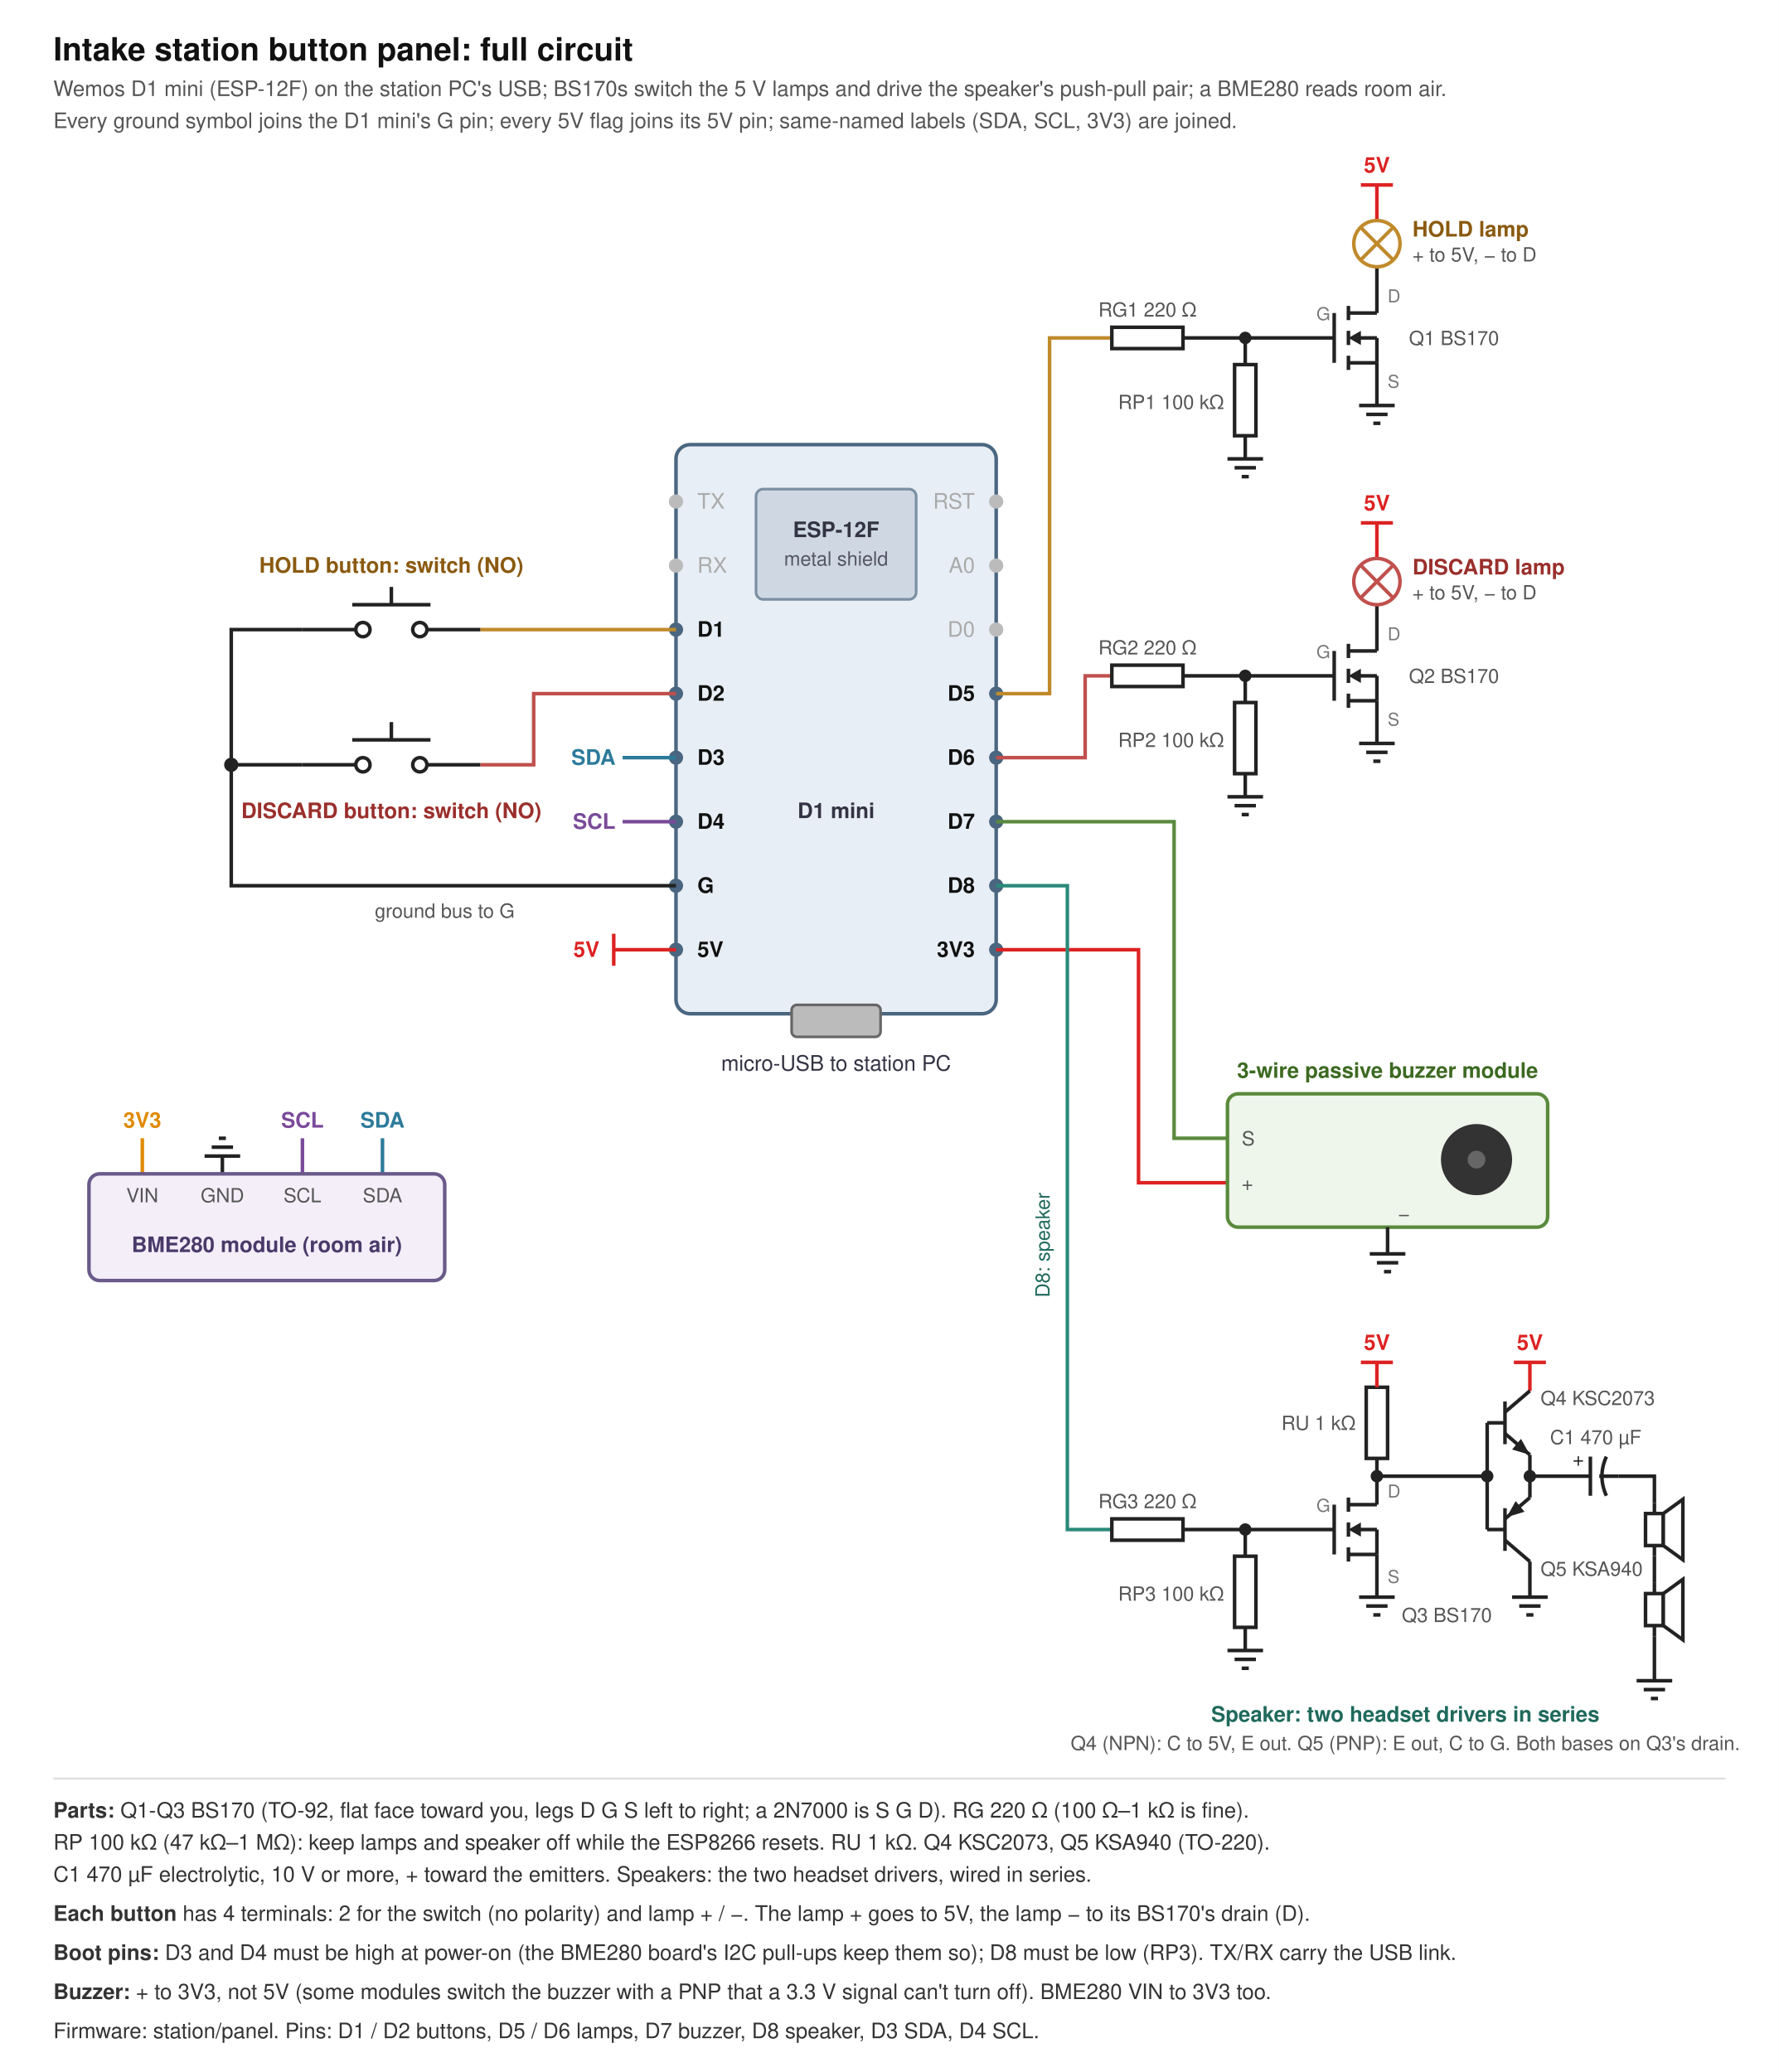
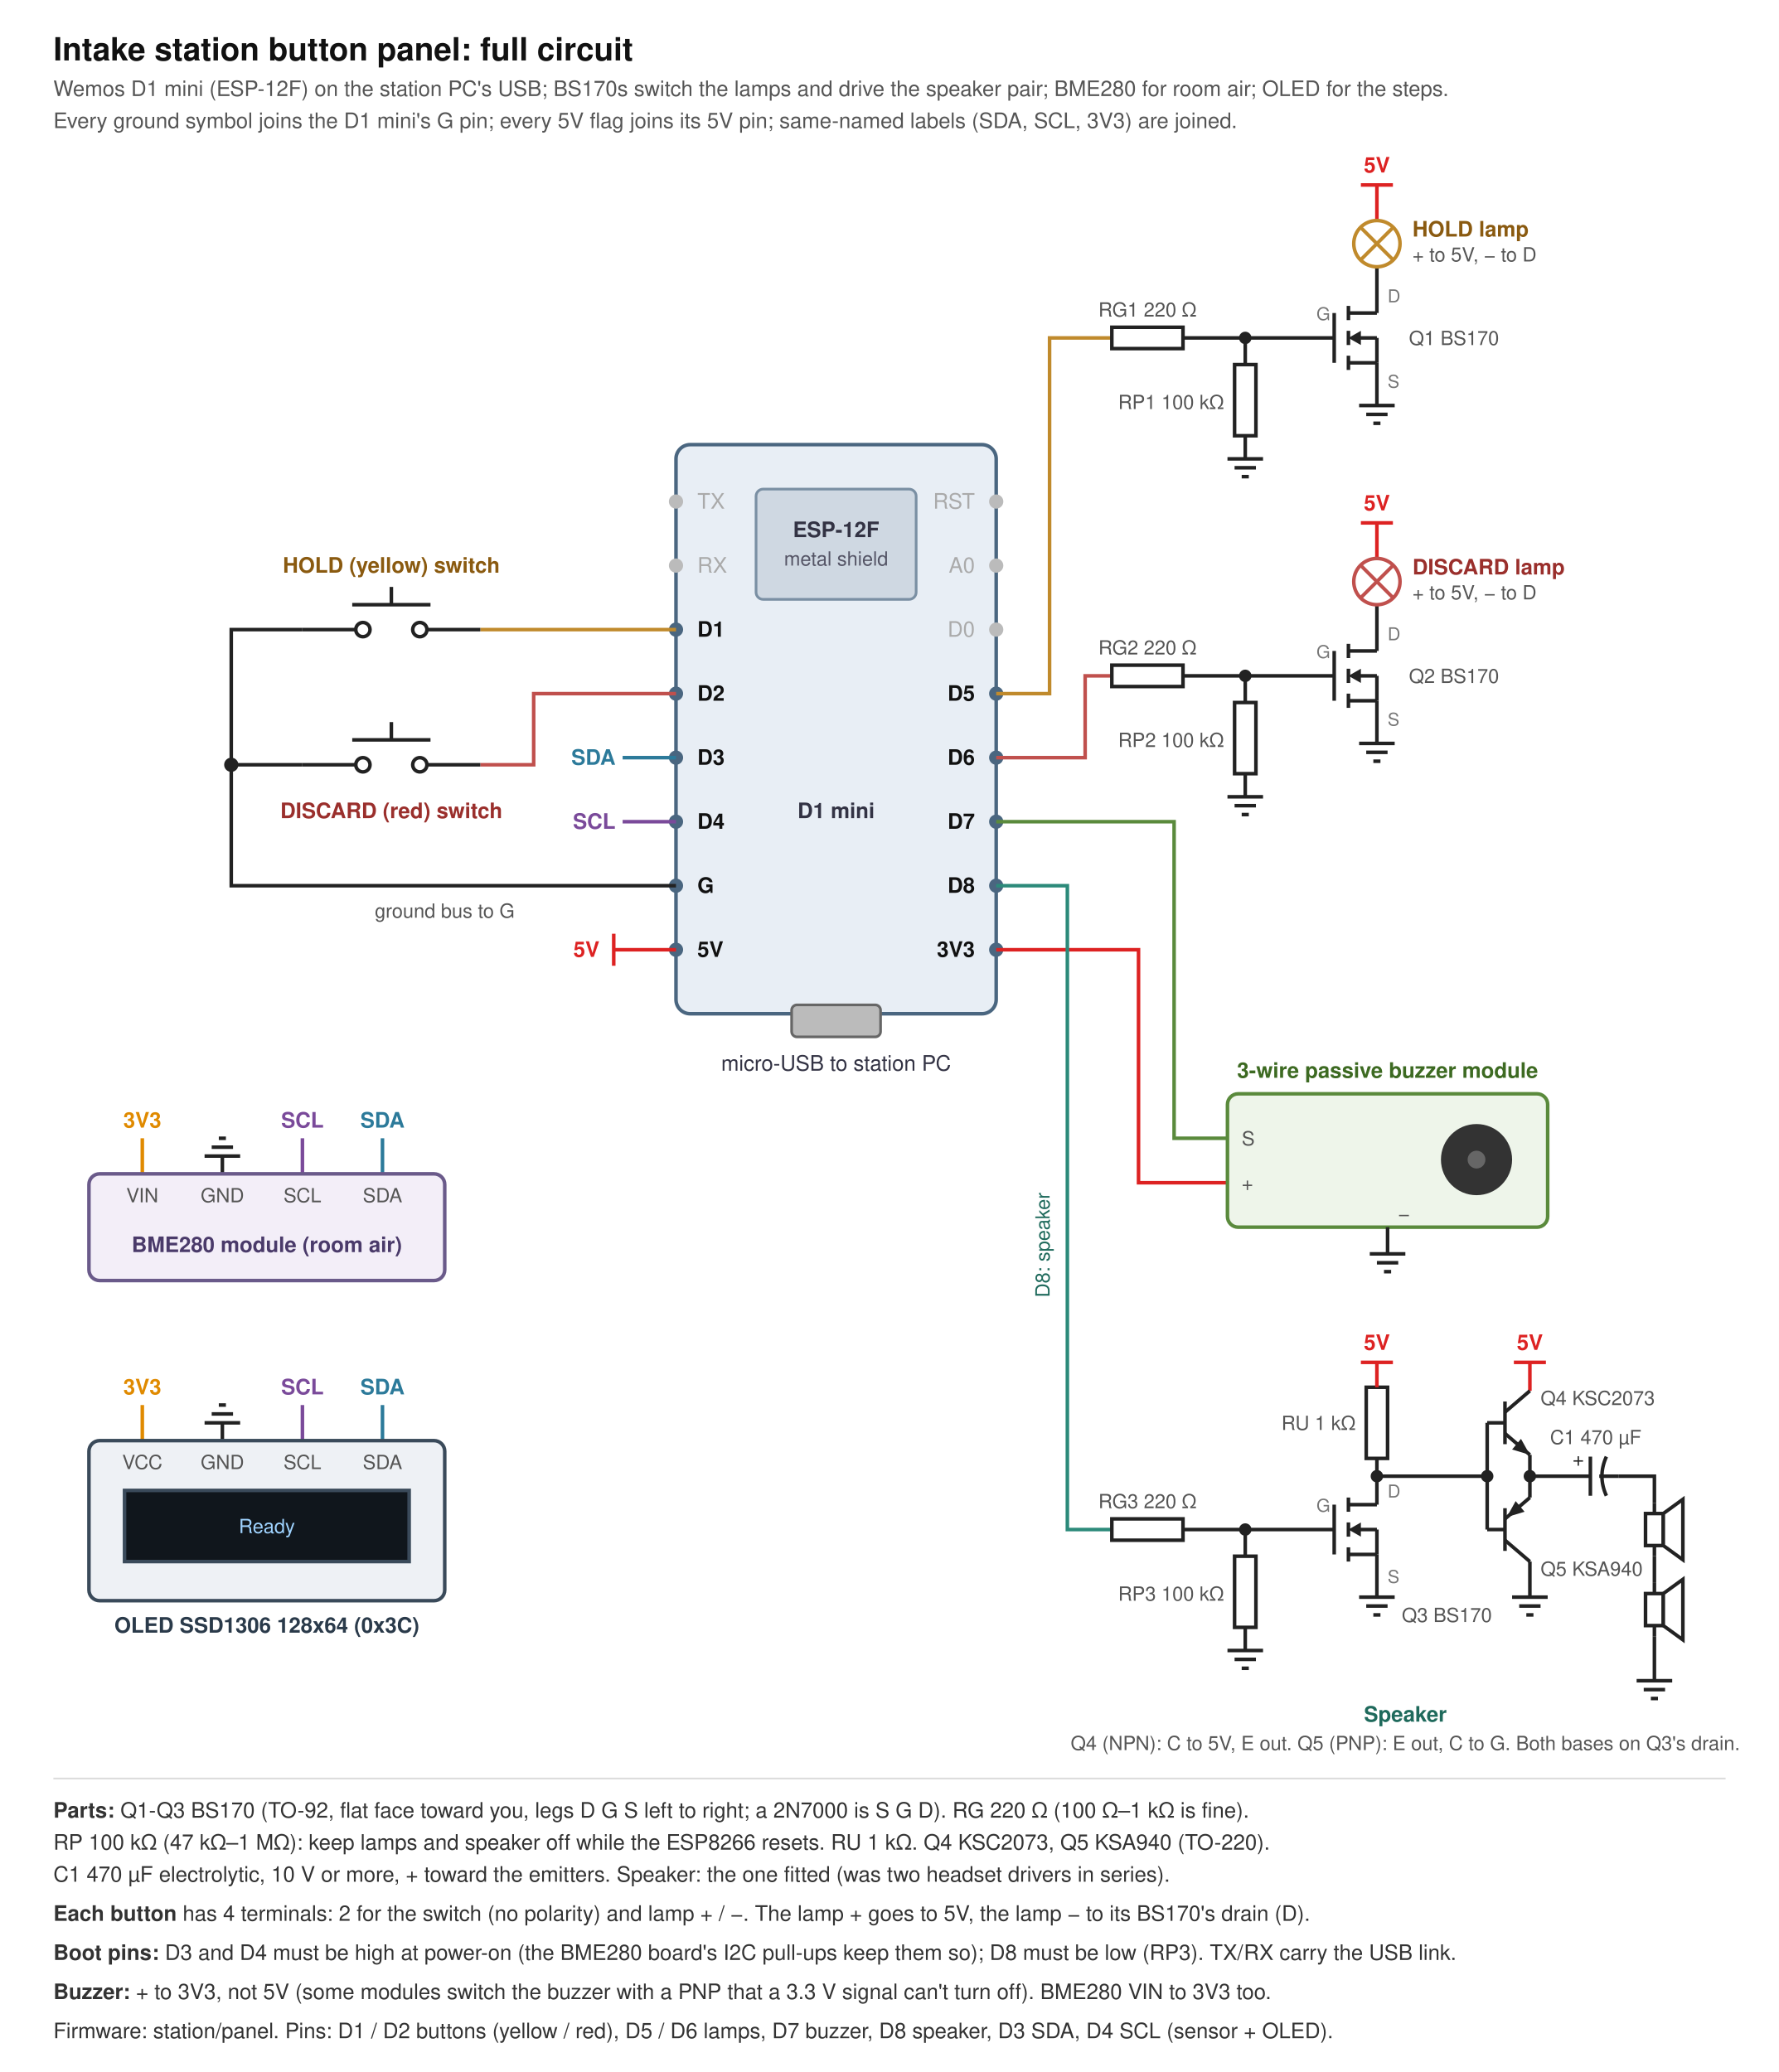
<svg xmlns="http://www.w3.org/2000/svg" viewBox="0 0 1000 1165" font-family="Segoe UI, Helvetica, Arial, sans-serif" font-size="12">
  <rect width="1000" height="1165" fill="#ffffff" />
  <defs>
    <g id="gnd" stroke="#222" stroke-width="2">
      <line x1="-10" y1="0" x2="10" y2="0" />
      <line x1="-6" y1="5" x2="6" y2="5" />
      <line x1="-2" y1="10" x2="2" y2="10" />
    </g>
    <g id="v5" stroke="#d22" stroke-width="2">
      <line x1="-9" y1="0" x2="9" y2="0" />
    </g>
    <g id="nmos" stroke="#222" stroke-width="2" fill="none">
      <line x1="0" y1="-14" x2="0" y2="14" />
      <line x1="8" y1="-18" x2="8" y2="-10" />
      <line x1="8" y1="-4" x2="8" y2="4" />
      <line x1="8" y1="10" x2="8" y2="18" />
      <polyline points="8,-14 24,-14" />
      <polyline points="8,14 24,14" />
      <line x1="24" y1="0" x2="24" y2="14" />
      <line x1="24" y1="0" x2="14" y2="0" />
      <polygon points="8,0 15,-4 15,4" fill="#222" stroke="none" />
    </g>
    <g id="sw" stroke="#222" stroke-width="2" fill="none">
      <line x1="0" y1="0" x2="-30" y2="0" />
      <line x1="-70" y1="0" x2="-100" y2="0" />
      <circle cx="-34" cy="0" r="4" fill="#fff" />
      <circle cx="-66" cy="0" r="4" fill="#fff" />
      <line x1="-72" y1="-14" x2="-28" y2="-14" />
      <line x1="-50" y1="-14" x2="-50" y2="-24" />
    </g>
    <g id="lamp" stroke-width="2">
      <circle cx="0" cy="0" r="13" fill="#fff" />
      <line x1="-9" y1="-9" x2="9" y2="9" />
      <line x1="9" y1="-9" x2="-9" y2="9" />
    </g>
    <g id="npn" stroke="#222" stroke-width="2" fill="none">
      <line x1="0" y1="0" x2="10" y2="0" />
      <line x1="10" y1="-12" x2="10" y2="12" />
      <line x1="10" y1="-6" x2="24" y2="-18" />
      <line x1="10" y1="6" x2="24" y2="18" />
      <polygon points="24,18 14,15 19,9" fill="#222" stroke="none" />
    </g>
    <g id="pnp" stroke="#222" stroke-width="2" fill="none">
      <line x1="0" y1="0" x2="10" y2="0" />
      <line x1="10" y1="-12" x2="10" y2="12" />
      <line x1="10" y1="-6" x2="24" y2="-18" />
      <line x1="10" y1="6" x2="24" y2="18" />
      <polygon points="11,-7 21,-10 16,-16" fill="#222" stroke="none" />
    </g>
    <g id="ecap" stroke="#222" stroke-width="2" fill="none">
      <line x1="0" y1="0" x2="10" y2="0" />
      <line x1="10" y1="-11" x2="10" y2="11" />
      <path d="M19,-11 Q14,0 19,11" />
      <line x1="15" y1="0" x2="26" y2="0" />
    </g>
    <g id="spk" stroke="#222" stroke-width="2" fill="#fff">
      <line x1="0" y1="0" x2="0" y2="6" />
      <line x1="0" y1="24" x2="0" y2="30" />
      <rect x="-5" y="6" width="10" height="18" />
      <polygon points="5,6 16,-2 16,32 5,24" />
    </g>
  </defs>
  <text x="30" y="34" font-size="18" font-weight="600" fill="#111">Intake station button panel: full circuit</text>
-   <text x="30" y="54" fill="#555">Wemos D1 mini (ESP-12F) on the station PC's USB; BS170s switch the 5 V lamps and drive the speaker's push-pull pair; a BME280 reads room air.</text>
+   <text x="30" y="54" fill="#555">Wemos D1 mini (ESP-12F) on the station PC's USB; BS170s switch the lamps and drive the speaker pair; BME280 for room air; OLED for the steps.</text>
  <text x="30" y="72" fill="#555">Every ground symbol joins the D1 mini's G pin; every 5V flag joins its 5V pin; same-named labels (SDA, SCL, 3V3) are joined.</text>
  <rect x="380" y="250" width="180" height="320" rx="8" fill="#e8eef5" stroke="#4a6680" stroke-width="2" />
  <rect x="425" y="275" width="90" height="62" rx="4" fill="#cfd8e2" stroke="#7a8fa3" stroke-width="1.5" />
  <text x="470" y="302" text-anchor="middle" fill="#334" font-weight="600">ESP-12F</text>
  <text x="470" y="318" text-anchor="middle" fill="#556" font-size="11">metal shield</text>
  <text x="470" y="460" text-anchor="middle" fill="#334" font-weight="600">D1 mini</text>
  <rect x="445" y="565" width="50" height="18" rx="3" fill="#bbb" stroke="#666" stroke-width="1.5" />
  <text x="470" y="602" text-anchor="middle" fill="#334">micro-USB to station PC</text>
  <g font-size="12">
    <text x="392" y="286" fill="#aaa">TX</text>
    <text x="392" y="322" fill="#aaa">RX</text>
    <text x="392" y="358" font-weight="700" fill="#111">D1</text>
    <text x="392" y="394" font-weight="700" fill="#111">D2</text>
    <text x="392" y="430" font-weight="700" fill="#111">D3</text>
    <text x="392" y="466" font-weight="700" fill="#111">D4</text>
    <text x="392" y="502" font-weight="700" fill="#111">G</text>
    <text x="392" y="538" font-weight="700" fill="#111">5V</text>
    <text x="548" y="286" text-anchor="end" fill="#aaa">RST</text>
    <text x="548" y="322" text-anchor="end" fill="#aaa">A0</text>
    <text x="548" y="358" text-anchor="end" fill="#aaa">D0</text>
    <text x="548" y="394" text-anchor="end" font-weight="700" fill="#111">D5</text>
    <text x="548" y="430" text-anchor="end" font-weight="700" fill="#111">D6</text>
    <text x="548" y="466" text-anchor="end" font-weight="700" fill="#111">D7</text>
    <text x="548" y="502" text-anchor="end" font-weight="700" fill="#111">D8</text>
    <text x="548" y="538" text-anchor="end" font-weight="700" fill="#111">3V3</text>
  </g>
  <g fill="#4a6680">
    <circle cx="380" cy="282" r="4" fill="#bbb" />
    <circle cx="380" cy="318" r="4" fill="#bbb" />
    <circle cx="380" cy="354" r="4" />
    <circle cx="380" cy="390" r="4" />
    <circle cx="380" cy="426" r="4" />
    <circle cx="380" cy="462" r="4" />
    <circle cx="380" cy="498" r="4" />
    <circle cx="380" cy="534" r="4" />
    <circle cx="560" cy="282" r="4" fill="#bbb" />
    <circle cx="560" cy="318" r="4" fill="#bbb" />
    <circle cx="560" cy="354" r="4" fill="#bbb" />
    <circle cx="560" cy="390" r="4" />
    <circle cx="560" cy="426" r="4" />
    <circle cx="560" cy="462" r="4" />
    <circle cx="560" cy="498" r="4" />
    <circle cx="560" cy="534" r="4" />
  </g>
  <g stroke="#222" stroke-width="2" fill="none">
    <line x1="380" y1="354" x2="270" y2="354" stroke="#c08a2c" />
    <polyline points="380,390 300,390 300,430 270,430" stroke="#c0504d" />
    <polyline points="170,354 130,354 130,498 380,498" />
    <line x1="170" y1="430" x2="130" y2="430" />
    <line x1="380" y1="534" x2="345" y2="534" stroke="#d22" />
    <line x1="345" y1="525" x2="345" y2="543" stroke="#d22" />
  </g>
  <use href="#sw" x="270" y="354" />
  <use href="#sw" x="270" y="430" />
  <circle cx="130" cy="430" r="4" fill="#222" />
-   <text x="220" y="322" text-anchor="middle" font-weight="600" fill="#8a5a10">HOLD button: switch (NO)</text>
-   <text x="220" y="460" text-anchor="middle" font-weight="600" fill="#9a2f2c">DISCARD button: switch (NO)</text>
+   <text x="220" y="322" text-anchor="middle" font-weight="600" fill="#8a5a10">HOLD (yellow) switch</text>
+   <text x="220" y="460" text-anchor="middle" font-weight="600" fill="#9a2f2c">DISCARD (red) switch</text>
  <text x="250" y="516" text-anchor="middle" font-size="11" fill="#555">ground bus to G</text>
  <text x="337" y="538" text-anchor="end" fill="#d22" font-weight="600">5V</text>
  <g stroke="#222" stroke-width="2" fill="none">
    <polyline points="560,390 590,390 590,190 625,190" stroke="#c08a2c" />
    <rect x="625" y="184" width="40" height="12" fill="#fff" />
    <line x1="665" y1="190" x2="750" y2="190" />
    <line x1="700" y1="190" x2="700" y2="205" />
    <rect x="694" y="205" width="12" height="40" fill="#fff" />
    <line x1="700" y1="245" x2="700" y2="258" />
    <line x1="774" y1="176" x2="774" y2="150" />
    <line x1="774" y1="124" x2="774" y2="104" stroke="#d22" />
    <line x1="774" y1="204" x2="774" y2="228" />
  </g>
  <circle cx="700" cy="190" r="3.5" fill="#222" />
  <use href="#nmos" x="750" y="190" />
  <use href="#lamp" x="774" y="137" stroke="#c08a2c" />
  <use href="#v5" x="774" y="104" />
  <use href="#gnd" x="774" y="228" />
  <use href="#gnd" x="700" y="258" />
  <text x="774" y="97" text-anchor="middle" fill="#d22" font-weight="600">5V</text>
  <text x="645" y="178" text-anchor="middle" font-size="11" fill="#555">RG1 220 Ω</text>
  <text x="688" y="230" text-anchor="end" font-size="11" fill="#555">RP1 100 kΩ</text>
  <text x="792" y="194" font-size="11" fill="#555">Q1 BS170</text>
  <text x="780" y="170" font-size="10" fill="#777">D</text>
  <text x="780" y="218" font-size="10" fill="#777">S</text>
  <text x="740" y="180" font-size="10" fill="#777">G</text>
  <text x="794" y="133" font-weight="600" fill="#8a5a10">HOLD lamp</text>
  <text x="794" y="147" font-size="11" fill="#555">+ to 5V, − to D</text>
  <g stroke="#222" stroke-width="2" fill="none">
    <polyline points="560,426 610,426 610,380 625,380" stroke="#c0504d" />
    <rect x="625" y="374" width="40" height="12" fill="#fff" />
    <line x1="665" y1="380" x2="750" y2="380" />
    <line x1="700" y1="380" x2="700" y2="395" />
    <rect x="694" y="395" width="12" height="40" fill="#fff" />
    <line x1="700" y1="435" x2="700" y2="448" />
    <line x1="774" y1="366" x2="774" y2="340" />
    <line x1="774" y1="314" x2="774" y2="294" stroke="#d22" />
    <line x1="774" y1="394" x2="774" y2="418" />
  </g>
  <circle cx="700" cy="380" r="3.5" fill="#222" />
  <use href="#nmos" x="750" y="380" />
  <use href="#lamp" x="774" y="327" stroke="#c0504d" />
  <use href="#v5" x="774" y="294" />
  <use href="#gnd" x="774" y="418" />
  <use href="#gnd" x="700" y="448" />
  <text x="774" y="287" text-anchor="middle" fill="#d22" font-weight="600">5V</text>
  <text x="645" y="368" text-anchor="middle" font-size="11" fill="#555">RG2 220 Ω</text>
  <text x="688" y="420" text-anchor="end" font-size="11" fill="#555">RP2 100 kΩ</text>
  <text x="792" y="384" font-size="11" fill="#555">Q2 BS170</text>
  <text x="780" y="360" font-size="10" fill="#777">D</text>
  <text x="780" y="408" font-size="10" fill="#777">S</text>
  <text x="740" y="370" font-size="10" fill="#777">G</text>
  <text x="794" y="323" font-weight="600" fill="#9a2f2c">DISCARD lamp</text>
  <text x="794" y="337" font-size="11" fill="#555">+ to 5V, − to D</text>
  <g stroke="#222" stroke-width="2" fill="none">
    <polyline points="560,462 660,462 660,640 690,640" stroke="#5a8a3c" />
    <polyline points="560,534 640,534 640,665 690,665" stroke="#d22" />
    <rect x="690" y="615" width="180" height="75" rx="6" fill="#eef5ea" stroke="#5a8a3c" />
    <line x1="780" y1="690" x2="780" y2="705" />
  </g>
  <circle cx="830" cy="652" r="20" fill="#333" />
  <circle cx="830" cy="652" r="5" fill="#666" />
  <use href="#gnd" x="780" y="705" />
  <text x="780" y="606" text-anchor="middle" font-weight="600" fill="#3d6a22">3-wire passive buzzer module</text>
  <text x="698" y="644" font-size="11" fill="#555">S</text>
  <text x="698" y="669" font-size="11" fill="#555">+</text>
  <text x="786" y="686" font-size="11" fill="#555">−</text>
  <g stroke-width="2" fill="none">
    <line x1="380" y1="426" x2="350" y2="426" stroke="#2c7a9a" />
    <line x1="380" y1="462" x2="350" y2="462" stroke="#7a4a9a" />
  </g>
  <text x="346" y="430" text-anchor="end" font-weight="700" fill="#2c7a9a">SDA</text>
  <text x="346" y="466" text-anchor="end" font-weight="700" fill="#7a4a9a">SCL</text>
  <g stroke-width="2" fill="none">
    <line x1="80" y1="660" x2="80" y2="640" stroke="#e08a00" />
    <line x1="125" y1="660" x2="125" y2="650" stroke="#222" />
    <line x1="170" y1="660" x2="170" y2="640" stroke="#7a4a9a" />
    <line x1="215" y1="660" x2="215" y2="640" stroke="#2c7a9a" />
    <rect x="50" y="660" width="200" height="60" rx="6" fill="#f3eef8" stroke="#6a5a8a" />
  </g>
  <use href="#gnd" x="0" y="0" transform="translate(125 650) rotate(180)" />
  <text x="80" y="634" text-anchor="middle" font-weight="700" fill="#e08a00">3V3</text>
  <text x="170" y="634" text-anchor="middle" font-weight="700" fill="#7a4a9a">SCL</text>
  <text x="215" y="634" text-anchor="middle" font-weight="700" fill="#2c7a9a">SDA</text>
  <g font-size="11" fill="#555">
    <text x="80" y="676" text-anchor="middle">VIN</text>
    <text x="125" y="676" text-anchor="middle">GND</text>
    <text x="170" y="676" text-anchor="middle">SCL</text>
    <text x="215" y="676" text-anchor="middle">SDA</text>
  </g>
  <text x="150" y="704" text-anchor="middle" font-weight="600" fill="#4a3a6a">BME280 module (room air)</text>
+   <g stroke-width="2" fill="none">
+     <line x1="80" y1="810" x2="80" y2="790" stroke="#e08a00" />
+     <line x1="125" y1="810" x2="125" y2="800" stroke="#222" />
+     <line x1="170" y1="810" x2="170" y2="790" stroke="#7a4a9a" />
+     <line x1="215" y1="810" x2="215" y2="790" stroke="#2c7a9a" />
+     <rect x="50" y="810" width="200" height="90" rx="6" fill="#eef1f5" stroke="#3a4a5a" />
+     <rect x="70" y="838" width="160" height="40" fill="#10161c" stroke="#3a4a5a" />
+   </g>
+   <use href="#gnd" x="0" y="0" transform="translate(125 800) rotate(180)" />
+   <text x="80" y="784" text-anchor="middle" font-weight="700" fill="#e08a00">3V3</text>
+   <text x="170" y="784" text-anchor="middle" font-weight="700" fill="#7a4a9a">SCL</text>
+   <text x="215" y="784" text-anchor="middle" font-weight="700" fill="#2c7a9a">SDA</text>
+   <g font-size="11" fill="#555">
+     <text x="80" y="826" text-anchor="middle">VCC</text>
+     <text x="125" y="826" text-anchor="middle">GND</text>
+     <text x="170" y="826" text-anchor="middle">SCL</text>
+     <text x="215" y="826" text-anchor="middle">SDA</text>
+   </g>
+   <text x="150" y="862" text-anchor="middle" font-size="11" fill="#9fd3ff">Ready</text>
+   <text x="150" y="918" text-anchor="middle" font-weight="600" fill="#2a3a4a">OLED SSD1306 128x64 (0x3C)</text>
  <g stroke="#222" stroke-width="2" fill="none">
    <polyline points="560,498 600,498 600,860 625,860" stroke="#2c8a7a" />
    <rect x="625" y="854" width="40" height="12" fill="#fff" />
    <line x1="665" y1="860" x2="750" y2="860" />
    <line x1="700" y1="860" x2="700" y2="875" />
    <rect x="694" y="875" width="12" height="40" fill="#fff" />
    <line x1="700" y1="915" x2="700" y2="928" />
    <line x1="774" y1="846" x2="774" y2="820" />
    <line x1="774" y1="874" x2="774" y2="898" />
    <rect x="768" y="780" width="12" height="40" fill="#fff" />
    <line x1="774" y1="780" x2="774" y2="766" stroke="#d22" />
    <polyline points="774,830 836,830" />
    <line x1="836" y1="800" x2="836" y2="860" />
    <line x1="860" y1="782" x2="860" y2="766" stroke="#d22" />
    <line x1="860" y1="818" x2="860" y2="842" />
    <line x1="860" y1="878" x2="860" y2="898" />
    <line x1="860" y1="830" x2="884" y2="830" />
    <polyline points="910,830 930,830 930,845" />
    <line x1="930" y1="875" x2="930" y2="890" />
    <line x1="930" y1="920" x2="930" y2="945" />
  </g>
  <circle cx="700" cy="860" r="3.5" fill="#222" />
  <circle cx="774" cy="830" r="3.5" fill="#222" />
  <circle cx="836" cy="830" r="3.5" fill="#222" />
  <circle cx="860" cy="830" r="3.5" fill="#222" />
  <use href="#nmos" x="750" y="860" />
  <use href="#npn" x="836" y="800" />
  <use href="#pnp" x="836" y="860" />
  <use href="#ecap" x="884" y="830" />
  <use href="#spk" x="930" y="845" />
  <use href="#spk" x="930" y="890" />
  <use href="#v5" x="774" y="766" />
  <use href="#v5" x="860" y="766" />
  <use href="#gnd" x="700" y="928" />
  <use href="#gnd" x="774" y="898" />
  <use href="#gnd" x="860" y="898" />
  <use href="#gnd" x="930" y="945" />
  <text x="774" y="759" text-anchor="middle" fill="#d22" font-weight="600">5V</text>
  <text x="860" y="759" text-anchor="middle" fill="#d22" font-weight="600">5V</text>
  <text x="645" y="848" text-anchor="middle" font-size="11" fill="#555">RG3 220 Ω</text>
  <text x="688" y="900" text-anchor="end" font-size="11" fill="#555">RP3 100 kΩ</text>
  <text x="762" y="804" text-anchor="end" font-size="11" fill="#555">RU 1 kΩ</text>
  <text x="788" y="912" font-size="11" fill="#555">Q3 BS170</text>
  <text x="780" y="842" font-size="10" fill="#777">D</text>
  <text x="780" y="890" font-size="10" fill="#777">S</text>
  <text x="740" y="850" font-size="10" fill="#777">G</text>
  <text x="866" y="790" font-size="11" fill="#555">Q4 KSC2073</text>
  <text x="866" y="886" font-size="11" fill="#555">Q5 KSA940</text>
  <text x="897" y="812" text-anchor="middle" font-size="11" fill="#555">C1 470 µF</text>
  <text x="884" y="824" font-size="11" fill="#222">+</text>
-   <text x="790" y="968" text-anchor="middle" font-weight="600" fill="#1f6a5c">Speaker: two headset drivers in series</text>
+   <text x="790" y="968" text-anchor="middle" font-weight="600" fill="#1f6a5c">Speaker</text>
  <text x="790" y="984" text-anchor="middle" font-size="11" fill="#555">Q4 (NPN): C to 5V, E out. Q5 (PNP): E out, C to G. Both bases on Q3's drain.</text>
  <text x="590" y="700" font-size="11" fill="#1f6a5c" text-anchor="middle" transform="rotate(-90 590 700)">D8: speaker</text>
  <line x1="30" y1="1000" x2="970" y2="1000" stroke="#ddd" />
  <g fill="#333" font-size="12">
    <text x="30" y="1022">
      <tspan font-weight="600">Parts:</tspan> Q1-Q3 BS170 (TO-92, flat face toward you, legs D G S left to right; a 2N7000 is S G D). RG 220 Ω (100 Ω–1 kΩ is fine).</text>
    <text x="30" y="1040">RP 100 kΩ (47 kΩ–1 MΩ): keep lamps and speaker off while the ESP8266 resets. RU 1 kΩ. Q4 KSC2073, Q5 KSA940 (TO-220).</text>
-     <text x="30" y="1058">C1 470 µF electrolytic, 10 V or more, + toward the emitters. Speakers: the two headset drivers, wired in series.</text>
+     <text x="30" y="1058">C1 470 µF electrolytic, 10 V or more, + toward the emitters. Speaker: the one fitted (was two headset drivers in series).</text>
    <text x="30" y="1080">
      <tspan font-weight="600">Each button</tspan> has 4 terminals: 2 for the switch (no polarity) and lamp + / −. The lamp + goes to 5V, the lamp − to its BS170's drain (D).</text>
    <text x="30" y="1102">
      <tspan font-weight="600">Boot pins:</tspan> D3 and D4 must be high at power-on (the BME280 board's I2C pull-ups keep them so); D8 must be low (RP3). TX/RX carry the USB link.</text>
    <text x="30" y="1124">
      <tspan font-weight="600">Buzzer:</tspan> + to 3V3, not 5V (some modules switch the buzzer with a PNP that a 3.3 V signal can't turn off). BME280 VIN to 3V3 too.</text>
-     <text x="30" y="1146">Firmware: station/panel. Pins: D1 / D2 buttons, D5 / D6 lamps, D7 buzzer, D8 speaker, D3 SDA, D4 SCL.</text>
+     <text x="30" y="1146">Firmware: station/panel. Pins: D1 / D2 buttons (yellow / red), D5 / D6 lamps, D7 buzzer, D8 speaker, D3 SDA, D4 SCL (sensor + OLED).</text>
  </g>
</svg>
